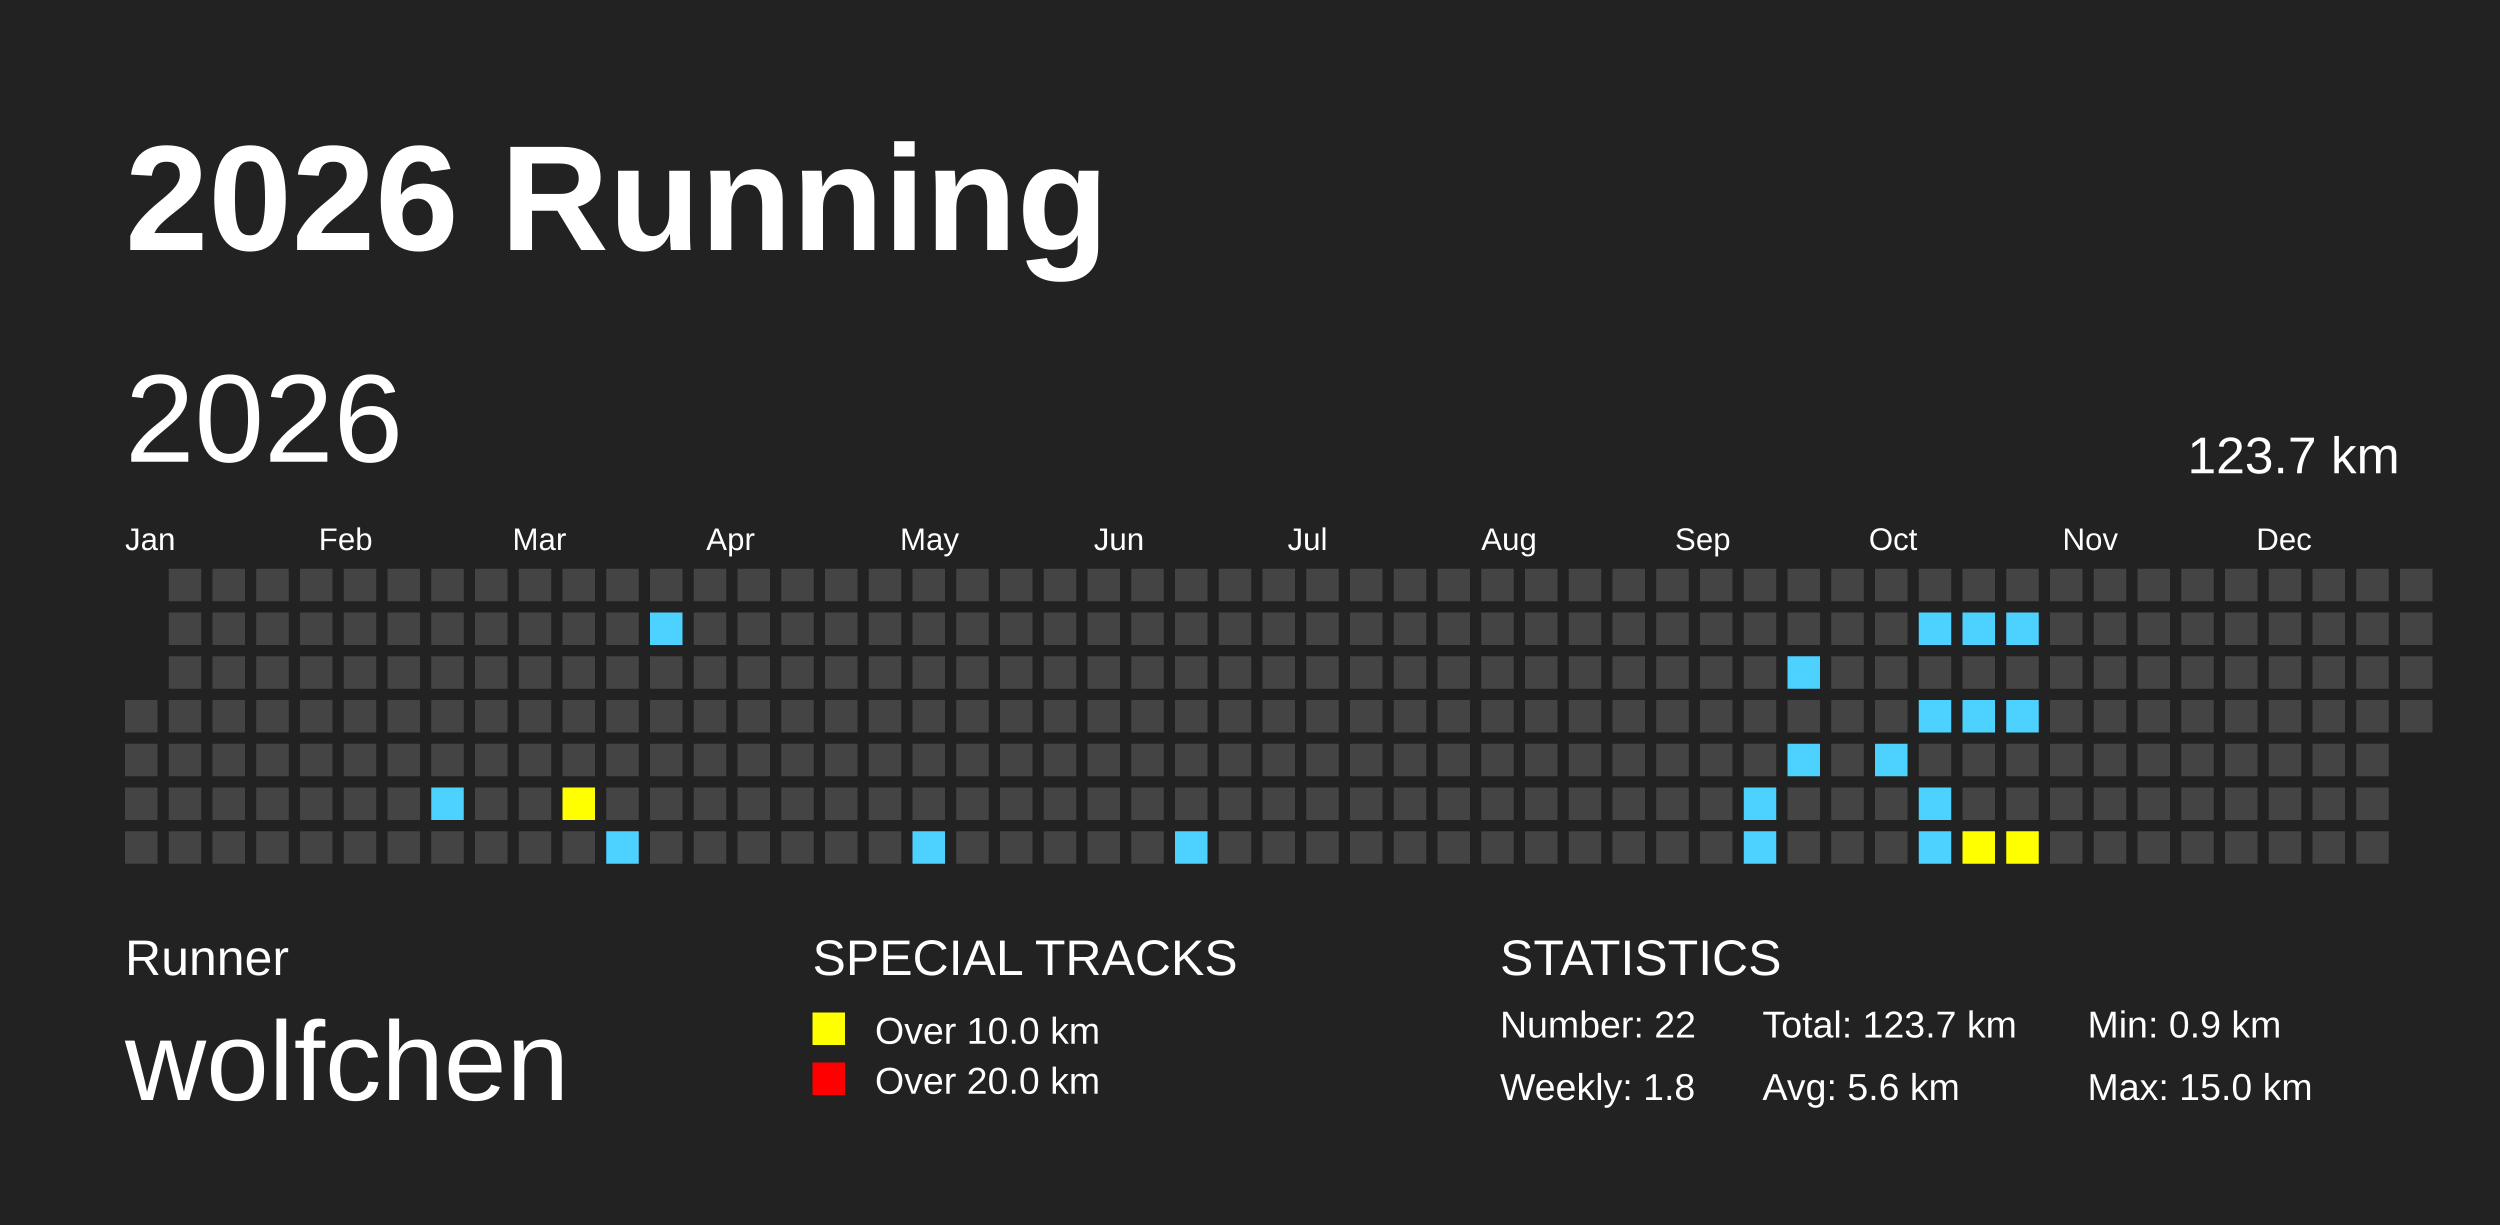
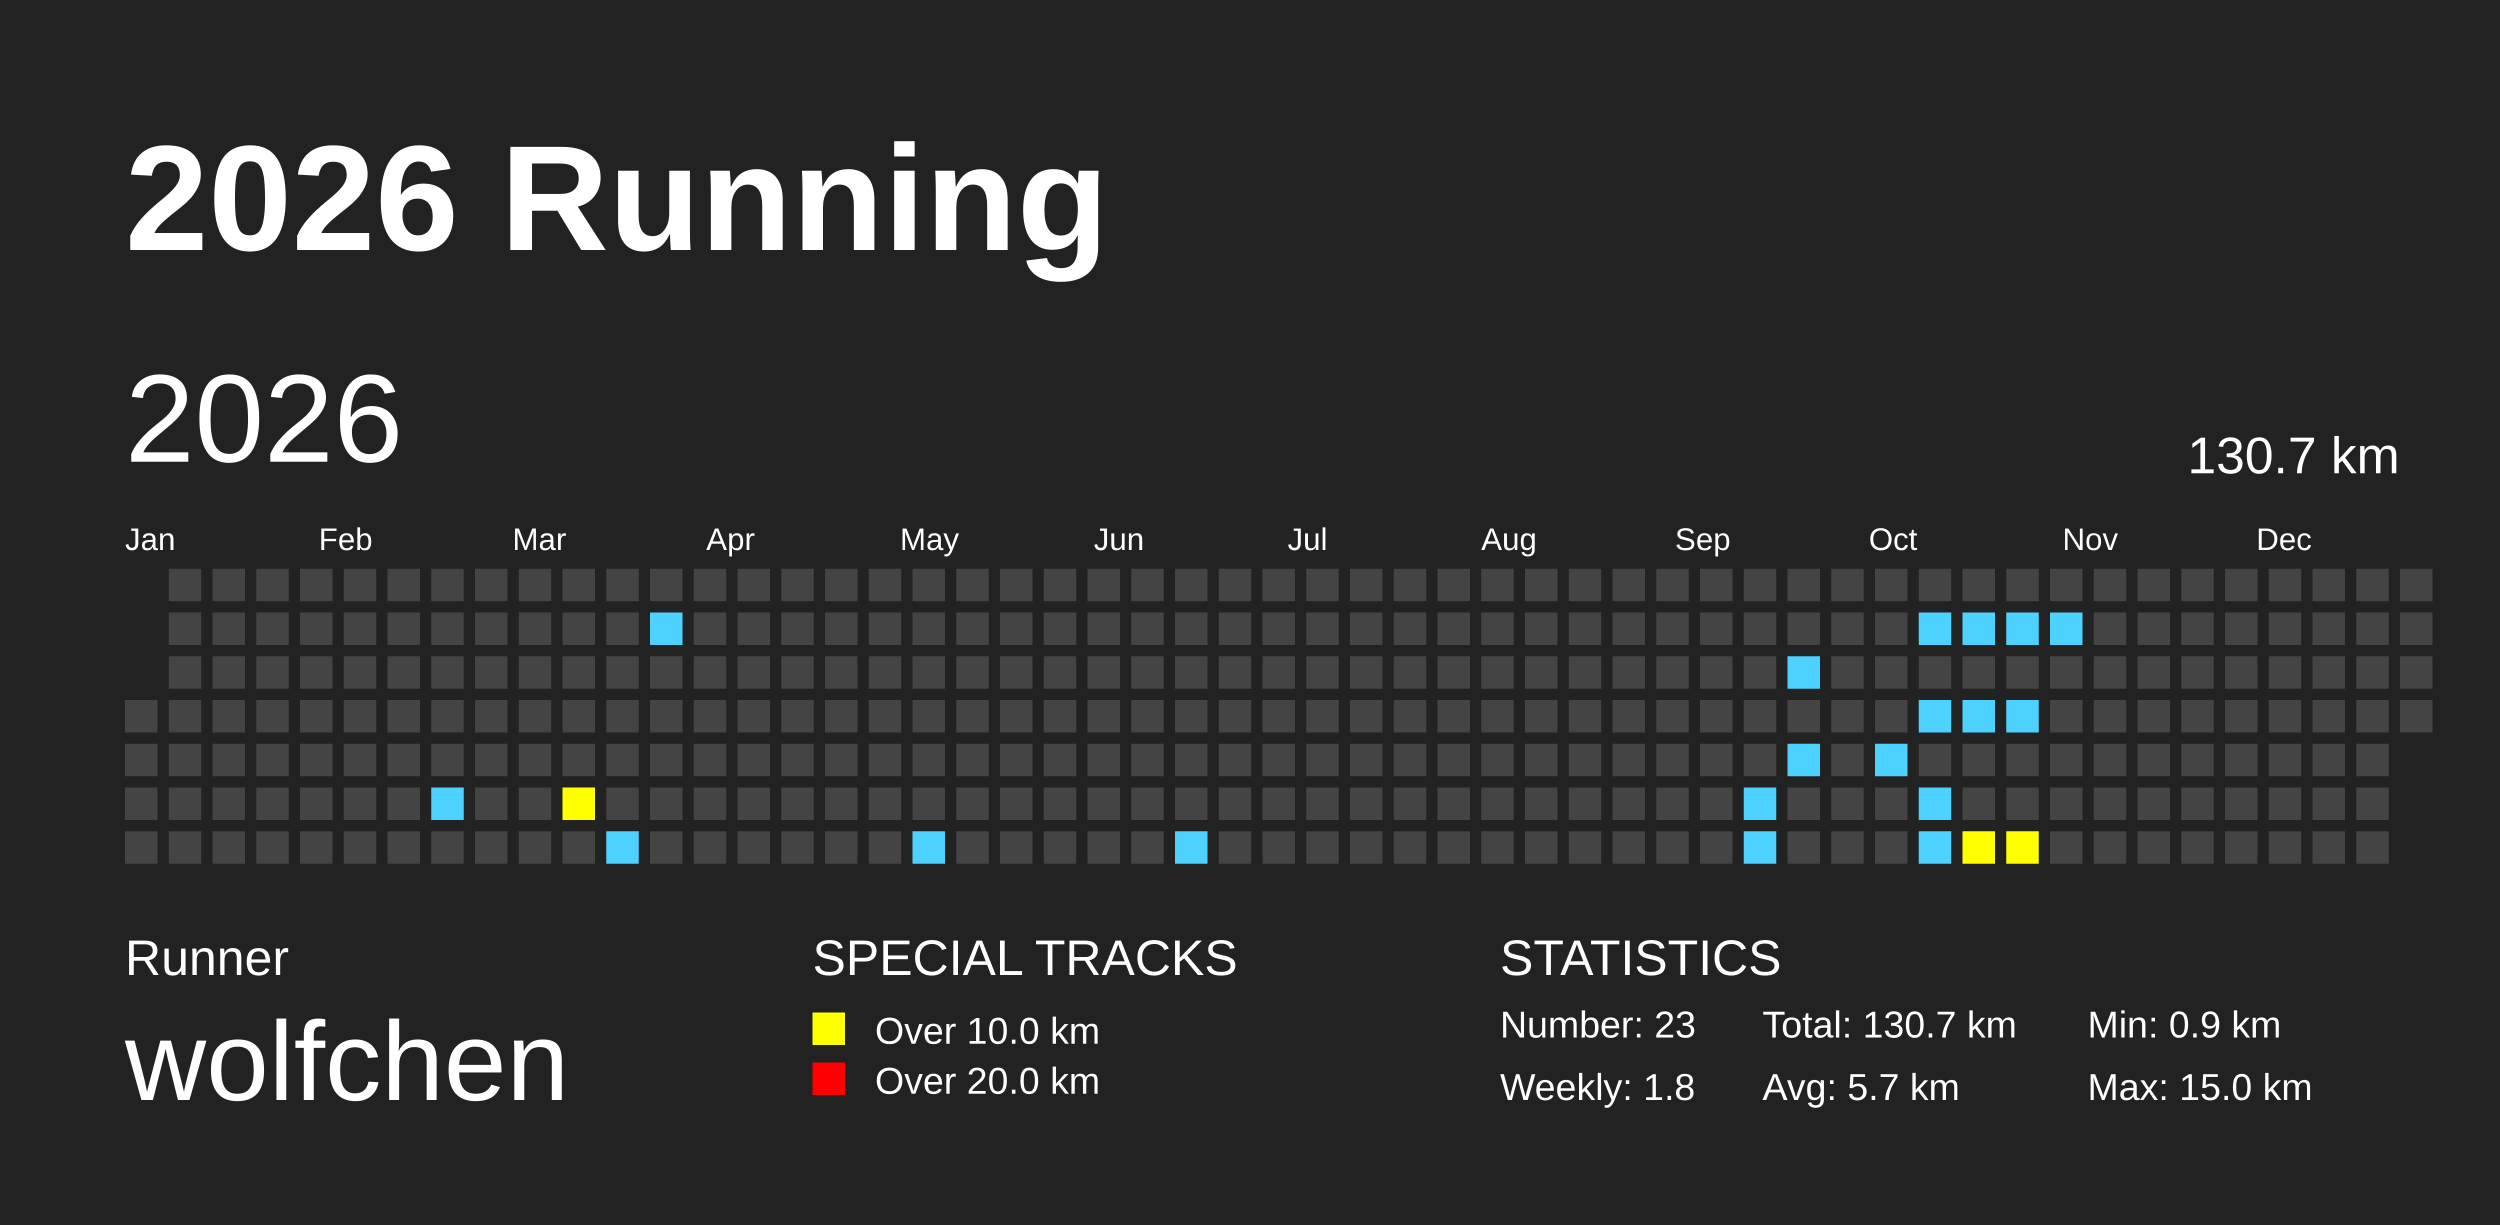
<svg xmlns="http://www.w3.org/2000/svg" baseProfile="full" height="98mm" version="1.1" viewBox="0,0,200,98" width="200mm">
  <defs />
  <rect fill="#222222" height="98" width="200" x="0" y="0" />
  <text fill="#FFFFFF" style="font-size:12px; font-family:Arial; font-weight:bold;" x="10" y="20">2026 Running</text>
  <text fill="#FFFFFF" style="font-size:4px; font-family:Arial" x="10" y="78">Runner</text>
  <text fill="#FFFFFF" style="font-size:9px; font-family:Arial" x="10" y="88">wolfchen</text>
  <text fill="#FFFFFF" style="font-size:4px; font-family:Arial" x="65" y="78">SPECIAL TRACKS</text>
  <rect fill="yellow" height="2.6" width="2.6" x="65" y="81" />
  <text fill="#FFFFFF" style="font-size:3px; font-family:Arial" x="70" y="83.5">Over 10.0 km</text>
  <rect fill="red" height="2.6" width="2.6" x="65" y="85" />
  <text fill="#FFFFFF" style="font-size:3px; font-family:Arial" x="70" y="87.5">Over 20.0 km</text>
  <text fill="#FFFFFF" style="font-size:4px; font-family:Arial" x="120" y="78">STATISTICS</text>
-   <text fill="#FFFFFF" style="font-size:3px; font-family:Arial" x="120" y="83">Number: 22</text>
+   <text fill="#FFFFFF" style="font-size:3px; font-family:Arial" x="120" y="83">Number: 23</text>
  <text fill="#FFFFFF" style="font-size:3px; font-family:Arial" x="120" y="88">Weekly: 1.8</text>
-   <text fill="#FFFFFF" style="font-size:3px; font-family:Arial" x="141" y="83">Total: 123.7 km</text>
-   <text fill="#FFFFFF" style="font-size:3px; font-family:Arial" x="141" y="88">Avg: 5.6 km</text>
+   <text fill="#FFFFFF" style="font-size:3px; font-family:Arial" x="141" y="83">Total: 130.7 km</text>
+   <text fill="#FFFFFF" style="font-size:3px; font-family:Arial" x="141" y="88">Avg: 5.7 km</text>
  <text fill="#FFFFFF" style="font-size:3px; font-family:Arial" x="167" y="83">Min: 0.9 km</text>
  <text fill="#FFFFFF" style="font-size:3px; font-family:Arial" x="167" y="88">Max: 15.0 km</text>
  <text dominant-baseline="hanging" fill="#FFFFFF" style="font-size:10.0px; font-family:Arial;" x="10" y="30">2026</text>
-   <text dominant-baseline="hanging" fill="#FFFFFF" style="font-size:4.125px; font-family:Arial;" x="175" y="35">123.7 km</text>
+   <text dominant-baseline="hanging" fill="#FFFFFF" style="font-size:4.125px; font-family:Arial;" x="175" y="35">130.7 km</text>
  <text fill="#FFFFFF" style="font-size:2.5px; font-family:Arial" x="10.0" y="44">Jan</text>
  <text fill="#FFFFFF" style="font-size:2.5px; font-family:Arial" x="25.5" y="44">Feb</text>
  <text fill="#FFFFFF" style="font-size:2.5px; font-family:Arial" x="41.0" y="44">Mar</text>
  <text fill="#FFFFFF" style="font-size:2.5px; font-family:Arial" x="56.5" y="44">Apr</text>
  <text fill="#FFFFFF" style="font-size:2.5px; font-family:Arial" x="72.0" y="44">May</text>
  <text fill="#FFFFFF" style="font-size:2.5px; font-family:Arial" x="87.5" y="44">Jun</text>
  <text fill="#FFFFFF" style="font-size:2.5px; font-family:Arial" x="103.0" y="44">Jul</text>
  <text fill="#FFFFFF" style="font-size:2.5px; font-family:Arial" x="118.5" y="44">Aug</text>
  <text fill="#FFFFFF" style="font-size:2.5px; font-family:Arial" x="134.0" y="44">Sep</text>
  <text fill="#FFFFFF" style="font-size:2.5px; font-family:Arial" x="149.5" y="44">Oct</text>
  <text fill="#FFFFFF" style="font-size:2.5px; font-family:Arial" x="165.0" y="44">Nov</text>
  <text fill="#FFFFFF" style="font-size:2.5px; font-family:Arial" x="180.5" y="44">Dec</text>
  <rect fill="#444444" height="2.6" width="2.6" x="10.0" y="56.0" />
  <rect fill="#444444" height="2.6" width="2.6" x="10.0" y="59.5" />
  <rect fill="#444444" height="2.6" width="2.6" x="10.0" y="63.0" />
  <rect fill="#444444" height="2.6" width="2.6" x="10.0" y="66.5" />
  <rect fill="#444444" height="2.6" width="2.6" x="13.5" y="45.5" />
  <rect fill="#444444" height="2.6" width="2.6" x="13.5" y="49.0" />
  <rect fill="#444444" height="2.6" width="2.6" x="13.5" y="52.5" />
  <rect fill="#444444" height="2.6" width="2.6" x="13.5" y="56.0" />
  <rect fill="#444444" height="2.6" width="2.6" x="13.5" y="59.5" />
  <rect fill="#444444" height="2.6" width="2.6" x="13.5" y="63.0" />
  <rect fill="#444444" height="2.6" width="2.6" x="13.5" y="66.5" />
  <rect fill="#444444" height="2.6" width="2.6" x="17.0" y="45.5" />
  <rect fill="#444444" height="2.6" width="2.6" x="17.0" y="49.0" />
  <rect fill="#444444" height="2.6" width="2.6" x="17.0" y="52.5" />
  <rect fill="#444444" height="2.6" width="2.6" x="17.0" y="56.0" />
  <rect fill="#444444" height="2.6" width="2.6" x="17.0" y="59.5" />
  <rect fill="#444444" height="2.6" width="2.6" x="17.0" y="63.0" />
  <rect fill="#444444" height="2.6" width="2.6" x="17.0" y="66.5" />
  <rect fill="#444444" height="2.6" width="2.6" x="20.5" y="45.5" />
  <rect fill="#444444" height="2.6" width="2.6" x="20.5" y="49.0" />
  <rect fill="#444444" height="2.6" width="2.6" x="20.5" y="52.5" />
  <rect fill="#444444" height="2.6" width="2.6" x="20.5" y="56.0" />
  <rect fill="#444444" height="2.6" width="2.6" x="20.5" y="59.5" />
  <rect fill="#444444" height="2.6" width="2.6" x="20.5" y="63.0" />
  <rect fill="#444444" height="2.6" width="2.6" x="20.5" y="66.5" />
  <rect fill="#444444" height="2.6" width="2.6" x="24.0" y="45.5" />
  <rect fill="#444444" height="2.6" width="2.6" x="24.0" y="49.0" />
  <rect fill="#444444" height="2.6" width="2.6" x="24.0" y="52.5" />
  <rect fill="#444444" height="2.6" width="2.6" x="24.0" y="56.0" />
  <rect fill="#444444" height="2.6" width="2.6" x="24.0" y="59.5" />
  <rect fill="#444444" height="2.6" width="2.6" x="24.0" y="63.0" />
  <rect fill="#444444" height="2.6" width="2.6" x="24.0" y="66.5" />
  <rect fill="#444444" height="2.6" width="2.6" x="27.5" y="45.5" />
  <rect fill="#444444" height="2.6" width="2.6" x="27.5" y="49.0" />
  <rect fill="#444444" height="2.6" width="2.6" x="27.5" y="52.5" />
  <rect fill="#444444" height="2.6" width="2.6" x="27.5" y="56.0" />
  <rect fill="#444444" height="2.6" width="2.6" x="27.5" y="59.5" />
  <rect fill="#444444" height="2.6" width="2.6" x="27.5" y="63.0" />
  <rect fill="#444444" height="2.6" width="2.6" x="27.5" y="66.5" />
  <rect fill="#444444" height="2.6" width="2.6" x="31.0" y="45.5" />
  <rect fill="#444444" height="2.6" width="2.6" x="31.0" y="49.0" />
  <rect fill="#444444" height="2.6" width="2.6" x="31.0" y="52.5" />
  <rect fill="#444444" height="2.6" width="2.6" x="31.0" y="56.0" />
  <rect fill="#444444" height="2.6" width="2.6" x="31.0" y="59.5" />
  <rect fill="#444444" height="2.6" width="2.6" x="31.0" y="63.0" />
  <rect fill="#444444" height="2.6" width="2.6" x="31.0" y="66.5" />
  <rect fill="#444444" height="2.6" width="2.6" x="34.5" y="45.5" />
  <rect fill="#444444" height="2.6" width="2.6" x="34.5" y="49.0" />
  <rect fill="#444444" height="2.6" width="2.6" x="34.5" y="52.5" />
  <rect fill="#444444" height="2.6" width="2.6" x="34.5" y="56.0" />
  <rect fill="#444444" height="2.6" width="2.6" x="34.5" y="59.5" />
  <rect fill="#4DD2FF" height="2.6" width="2.6" x="34.5" y="63.0" />
  <rect fill="#444444" height="2.6" width="2.6" x="34.5" y="66.5" />
  <rect fill="#444444" height="2.6" width="2.6" x="38.0" y="45.5" />
  <rect fill="#444444" height="2.6" width="2.6" x="38.0" y="49.0" />
  <rect fill="#444444" height="2.6" width="2.6" x="38.0" y="52.5" />
  <rect fill="#444444" height="2.6" width="2.6" x="38.0" y="56.0" />
  <rect fill="#444444" height="2.6" width="2.6" x="38.0" y="59.5" />
  <rect fill="#444444" height="2.6" width="2.6" x="38.0" y="63.0" />
  <rect fill="#444444" height="2.6" width="2.6" x="38.0" y="66.5" />
  <rect fill="#444444" height="2.6" width="2.6" x="41.5" y="45.5" />
  <rect fill="#444444" height="2.6" width="2.6" x="41.5" y="49.0" />
  <rect fill="#444444" height="2.6" width="2.6" x="41.5" y="52.5" />
  <rect fill="#444444" height="2.6" width="2.6" x="41.5" y="56.0" />
  <rect fill="#444444" height="2.6" width="2.6" x="41.5" y="59.5" />
  <rect fill="#444444" height="2.6" width="2.6" x="41.5" y="63.0" />
  <rect fill="#444444" height="2.6" width="2.6" x="41.5" y="66.5" />
  <rect fill="#444444" height="2.6" width="2.6" x="45.0" y="45.5" />
  <rect fill="#444444" height="2.6" width="2.6" x="45.0" y="49.0" />
  <rect fill="#444444" height="2.6" width="2.6" x="45.0" y="52.5" />
  <rect fill="#444444" height="2.6" width="2.6" x="45.0" y="56.0" />
  <rect fill="#444444" height="2.6" width="2.6" x="45.0" y="59.5" />
  <rect fill="yellow" height="2.6" width="2.6" x="45.0" y="63.0" />
  <rect fill="#444444" height="2.6" width="2.6" x="45.0" y="66.5" />
  <rect fill="#444444" height="2.6" width="2.6" x="48.5" y="45.5" />
  <rect fill="#444444" height="2.6" width="2.6" x="48.5" y="49.0" />
  <rect fill="#444444" height="2.6" width="2.6" x="48.5" y="52.5" />
  <rect fill="#444444" height="2.6" width="2.6" x="48.5" y="56.0" />
  <rect fill="#444444" height="2.6" width="2.6" x="48.5" y="59.5" />
  <rect fill="#444444" height="2.6" width="2.6" x="48.5" y="63.0" />
  <rect fill="#4DD2FF" height="2.6" width="2.6" x="48.5" y="66.5" />
  <rect fill="#444444" height="2.6" width="2.6" x="52.0" y="45.5" />
  <rect fill="#4DD2FF" height="2.6" width="2.6" x="52.0" y="49.0" />
  <rect fill="#444444" height="2.6" width="2.6" x="52.0" y="52.5" />
  <rect fill="#444444" height="2.6" width="2.6" x="52.0" y="56.0" />
  <rect fill="#444444" height="2.6" width="2.6" x="52.0" y="59.5" />
  <rect fill="#444444" height="2.6" width="2.6" x="52.0" y="63.0" />
  <rect fill="#444444" height="2.6" width="2.6" x="52.0" y="66.5" />
  <rect fill="#444444" height="2.6" width="2.6" x="55.5" y="45.5" />
  <rect fill="#444444" height="2.6" width="2.6" x="55.5" y="49.0" />
  <rect fill="#444444" height="2.6" width="2.6" x="55.5" y="52.5" />
  <rect fill="#444444" height="2.6" width="2.6" x="55.5" y="56.0" />
  <rect fill="#444444" height="2.6" width="2.6" x="55.5" y="59.5" />
  <rect fill="#444444" height="2.6" width="2.6" x="55.5" y="63.0" />
  <rect fill="#444444" height="2.6" width="2.6" x="55.5" y="66.5" />
  <rect fill="#444444" height="2.6" width="2.6" x="59.0" y="45.5" />
  <rect fill="#444444" height="2.6" width="2.6" x="59.0" y="49.0" />
  <rect fill="#444444" height="2.6" width="2.6" x="59.0" y="52.5" />
  <rect fill="#444444" height="2.6" width="2.6" x="59.0" y="56.0" />
  <rect fill="#444444" height="2.6" width="2.6" x="59.0" y="59.5" />
  <rect fill="#444444" height="2.6" width="2.6" x="59.0" y="63.0" />
  <rect fill="#444444" height="2.6" width="2.6" x="59.0" y="66.5" />
  <rect fill="#444444" height="2.6" width="2.6" x="62.5" y="45.5" />
  <rect fill="#444444" height="2.6" width="2.6" x="62.5" y="49.0" />
  <rect fill="#444444" height="2.6" width="2.6" x="62.5" y="52.5" />
  <rect fill="#444444" height="2.6" width="2.6" x="62.5" y="56.0" />
  <rect fill="#444444" height="2.6" width="2.6" x="62.5" y="59.5" />
  <rect fill="#444444" height="2.6" width="2.6" x="62.5" y="63.0" />
  <rect fill="#444444" height="2.6" width="2.6" x="62.5" y="66.5" />
  <rect fill="#444444" height="2.6" width="2.6" x="66.0" y="45.5" />
  <rect fill="#444444" height="2.6" width="2.6" x="66.0" y="49.0" />
  <rect fill="#444444" height="2.6" width="2.6" x="66.0" y="52.5" />
  <rect fill="#444444" height="2.6" width="2.6" x="66.0" y="56.0" />
  <rect fill="#444444" height="2.6" width="2.6" x="66.0" y="59.5" />
  <rect fill="#444444" height="2.6" width="2.6" x="66.0" y="63.0" />
  <rect fill="#444444" height="2.6" width="2.6" x="66.0" y="66.5" />
  <rect fill="#444444" height="2.6" width="2.6" x="69.5" y="45.5" />
  <rect fill="#444444" height="2.6" width="2.6" x="69.5" y="49.0" />
  <rect fill="#444444" height="2.6" width="2.6" x="69.5" y="52.5" />
  <rect fill="#444444" height="2.6" width="2.6" x="69.5" y="56.0" />
  <rect fill="#444444" height="2.6" width="2.6" x="69.5" y="59.5" />
  <rect fill="#444444" height="2.6" width="2.6" x="69.5" y="63.0" />
  <rect fill="#444444" height="2.6" width="2.6" x="69.5" y="66.5" />
  <rect fill="#444444" height="2.6" width="2.6" x="73.0" y="45.5" />
  <rect fill="#444444" height="2.6" width="2.6" x="73.0" y="49.0" />
  <rect fill="#444444" height="2.6" width="2.6" x="73.0" y="52.5" />
  <rect fill="#444444" height="2.6" width="2.6" x="73.0" y="56.0" />
  <rect fill="#444444" height="2.6" width="2.6" x="73.0" y="59.5" />
  <rect fill="#444444" height="2.6" width="2.6" x="73.0" y="63.0" />
  <rect fill="#4DD2FF" height="2.6" width="2.6" x="73.0" y="66.5" />
  <rect fill="#444444" height="2.6" width="2.6" x="76.5" y="45.5" />
  <rect fill="#444444" height="2.6" width="2.6" x="76.5" y="49.0" />
  <rect fill="#444444" height="2.6" width="2.6" x="76.5" y="52.5" />
  <rect fill="#444444" height="2.6" width="2.6" x="76.5" y="56.0" />
  <rect fill="#444444" height="2.6" width="2.6" x="76.5" y="59.5" />
  <rect fill="#444444" height="2.6" width="2.6" x="76.5" y="63.0" />
  <rect fill="#444444" height="2.6" width="2.6" x="76.5" y="66.5" />
  <rect fill="#444444" height="2.6" width="2.6" x="80.0" y="45.5" />
  <rect fill="#444444" height="2.6" width="2.6" x="80.0" y="49.0" />
  <rect fill="#444444" height="2.6" width="2.6" x="80.0" y="52.5" />
  <rect fill="#444444" height="2.6" width="2.6" x="80.0" y="56.0" />
  <rect fill="#444444" height="2.6" width="2.6" x="80.0" y="59.5" />
  <rect fill="#444444" height="2.6" width="2.6" x="80.0" y="63.0" />
  <rect fill="#444444" height="2.6" width="2.6" x="80.0" y="66.5" />
  <rect fill="#444444" height="2.6" width="2.6" x="83.5" y="45.5" />
  <rect fill="#444444" height="2.6" width="2.6" x="83.5" y="49.0" />
  <rect fill="#444444" height="2.6" width="2.6" x="83.5" y="52.5" />
  <rect fill="#444444" height="2.6" width="2.6" x="83.5" y="56.0" />
  <rect fill="#444444" height="2.6" width="2.6" x="83.5" y="59.5" />
  <rect fill="#444444" height="2.6" width="2.6" x="83.5" y="63.0" />
  <rect fill="#444444" height="2.6" width="2.6" x="83.5" y="66.5" />
  <rect fill="#444444" height="2.6" width="2.6" x="87.0" y="45.5" />
  <rect fill="#444444" height="2.6" width="2.6" x="87.0" y="49.0" />
  <rect fill="#444444" height="2.6" width="2.6" x="87.0" y="52.5" />
  <rect fill="#444444" height="2.6" width="2.6" x="87.0" y="56.0" />
  <rect fill="#444444" height="2.6" width="2.6" x="87.0" y="59.5" />
  <rect fill="#444444" height="2.6" width="2.6" x="87.0" y="63.0" />
  <rect fill="#444444" height="2.6" width="2.6" x="87.0" y="66.5" />
  <rect fill="#444444" height="2.6" width="2.6" x="90.5" y="45.5" />
  <rect fill="#444444" height="2.6" width="2.6" x="90.5" y="49.0" />
  <rect fill="#444444" height="2.6" width="2.6" x="90.5" y="52.5" />
  <rect fill="#444444" height="2.6" width="2.6" x="90.5" y="56.0" />
  <rect fill="#444444" height="2.6" width="2.6" x="90.5" y="59.5" />
  <rect fill="#444444" height="2.6" width="2.6" x="90.5" y="63.0" />
  <rect fill="#444444" height="2.6" width="2.6" x="90.5" y="66.5" />
  <rect fill="#444444" height="2.6" width="2.6" x="94.0" y="45.5" />
  <rect fill="#444444" height="2.6" width="2.6" x="94.0" y="49.0" />
  <rect fill="#444444" height="2.6" width="2.6" x="94.0" y="52.5" />
  <rect fill="#444444" height="2.6" width="2.6" x="94.0" y="56.0" />
  <rect fill="#444444" height="2.6" width="2.6" x="94.0" y="59.5" />
  <rect fill="#444444" height="2.6" width="2.6" x="94.0" y="63.0" />
  <rect fill="#4DD2FF" height="2.6" width="2.6" x="94.0" y="66.5" />
  <rect fill="#444444" height="2.6" width="2.6" x="97.5" y="45.5" />
  <rect fill="#444444" height="2.6" width="2.6" x="97.5" y="49.0" />
  <rect fill="#444444" height="2.6" width="2.6" x="97.5" y="52.5" />
  <rect fill="#444444" height="2.6" width="2.6" x="97.5" y="56.0" />
  <rect fill="#444444" height="2.6" width="2.6" x="97.5" y="59.5" />
  <rect fill="#444444" height="2.6" width="2.6" x="97.5" y="63.0" />
  <rect fill="#444444" height="2.6" width="2.6" x="97.5" y="66.5" />
  <rect fill="#444444" height="2.6" width="2.6" x="101.0" y="45.5" />
  <rect fill="#444444" height="2.6" width="2.6" x="101.0" y="49.0" />
  <rect fill="#444444" height="2.6" width="2.6" x="101.0" y="52.5" />
  <rect fill="#444444" height="2.6" width="2.6" x="101.0" y="56.0" />
  <rect fill="#444444" height="2.6" width="2.6" x="101.0" y="59.5" />
  <rect fill="#444444" height="2.6" width="2.6" x="101.0" y="63.0" />
  <rect fill="#444444" height="2.6" width="2.6" x="101.0" y="66.5" />
  <rect fill="#444444" height="2.6" width="2.6" x="104.5" y="45.5" />
  <rect fill="#444444" height="2.6" width="2.6" x="104.5" y="49.0" />
  <rect fill="#444444" height="2.6" width="2.6" x="104.5" y="52.5" />
  <rect fill="#444444" height="2.6" width="2.6" x="104.5" y="56.0" />
  <rect fill="#444444" height="2.6" width="2.6" x="104.5" y="59.5" />
  <rect fill="#444444" height="2.6" width="2.6" x="104.5" y="63.0" />
  <rect fill="#444444" height="2.6" width="2.6" x="104.5" y="66.5" />
  <rect fill="#444444" height="2.6" width="2.6" x="108.0" y="45.5" />
  <rect fill="#444444" height="2.6" width="2.6" x="108.0" y="49.0" />
  <rect fill="#444444" height="2.6" width="2.6" x="108.0" y="52.5" />
  <rect fill="#444444" height="2.6" width="2.6" x="108.0" y="56.0" />
  <rect fill="#444444" height="2.6" width="2.6" x="108.0" y="59.5" />
  <rect fill="#444444" height="2.6" width="2.6" x="108.0" y="63.0" />
  <rect fill="#444444" height="2.6" width="2.6" x="108.0" y="66.5" />
  <rect fill="#444444" height="2.6" width="2.6" x="111.5" y="45.5" />
  <rect fill="#444444" height="2.6" width="2.6" x="111.5" y="49.0" />
  <rect fill="#444444" height="2.6" width="2.6" x="111.5" y="52.5" />
  <rect fill="#444444" height="2.6" width="2.6" x="111.5" y="56.0" />
  <rect fill="#444444" height="2.6" width="2.6" x="111.5" y="59.5" />
  <rect fill="#444444" height="2.6" width="2.6" x="111.5" y="63.0" />
  <rect fill="#444444" height="2.6" width="2.6" x="111.5" y="66.5" />
  <rect fill="#444444" height="2.6" width="2.6" x="115.0" y="45.5" />
  <rect fill="#444444" height="2.6" width="2.6" x="115.0" y="49.0" />
  <rect fill="#444444" height="2.6" width="2.6" x="115.0" y="52.5" />
  <rect fill="#444444" height="2.6" width="2.6" x="115.0" y="56.0" />
  <rect fill="#444444" height="2.6" width="2.6" x="115.0" y="59.5" />
  <rect fill="#444444" height="2.6" width="2.6" x="115.0" y="63.0" />
  <rect fill="#444444" height="2.6" width="2.6" x="115.0" y="66.5" />
  <rect fill="#444444" height="2.6" width="2.6" x="118.5" y="45.5" />
  <rect fill="#444444" height="2.6" width="2.6" x="118.5" y="49.0" />
  <rect fill="#444444" height="2.6" width="2.6" x="118.5" y="52.5" />
  <rect fill="#444444" height="2.6" width="2.6" x="118.5" y="56.0" />
  <rect fill="#444444" height="2.6" width="2.6" x="118.5" y="59.5" />
  <rect fill="#444444" height="2.6" width="2.6" x="118.5" y="63.0" />
  <rect fill="#444444" height="2.6" width="2.6" x="118.5" y="66.5" />
  <rect fill="#444444" height="2.6" width="2.6" x="122.0" y="45.5" />
  <rect fill="#444444" height="2.6" width="2.6" x="122.0" y="49.0" />
  <rect fill="#444444" height="2.6" width="2.6" x="122.0" y="52.5" />
  <rect fill="#444444" height="2.6" width="2.6" x="122.0" y="56.0" />
  <rect fill="#444444" height="2.6" width="2.6" x="122.0" y="59.5" />
  <rect fill="#444444" height="2.6" width="2.6" x="122.0" y="63.0" />
  <rect fill="#444444" height="2.6" width="2.6" x="122.0" y="66.5" />
  <rect fill="#444444" height="2.6" width="2.6" x="125.5" y="45.5" />
  <rect fill="#444444" height="2.6" width="2.6" x="125.5" y="49.0" />
  <rect fill="#444444" height="2.6" width="2.6" x="125.5" y="52.5" />
  <rect fill="#444444" height="2.6" width="2.6" x="125.5" y="56.0" />
  <rect fill="#444444" height="2.6" width="2.6" x="125.5" y="59.5" />
  <rect fill="#444444" height="2.6" width="2.6" x="125.5" y="63.0" />
  <rect fill="#444444" height="2.6" width="2.6" x="125.5" y="66.5" />
  <rect fill="#444444" height="2.6" width="2.6" x="129.0" y="45.5" />
  <rect fill="#444444" height="2.6" width="2.6" x="129.0" y="49.0" />
  <rect fill="#444444" height="2.6" width="2.6" x="129.0" y="52.5" />
  <rect fill="#444444" height="2.6" width="2.6" x="129.0" y="56.0" />
  <rect fill="#444444" height="2.6" width="2.6" x="129.0" y="59.5" />
  <rect fill="#444444" height="2.6" width="2.6" x="129.0" y="63.0" />
  <rect fill="#444444" height="2.6" width="2.6" x="129.0" y="66.5" />
  <rect fill="#444444" height="2.6" width="2.6" x="132.5" y="45.5" />
  <rect fill="#444444" height="2.6" width="2.6" x="132.5" y="49.0" />
  <rect fill="#444444" height="2.6" width="2.6" x="132.5" y="52.5" />
  <rect fill="#444444" height="2.6" width="2.6" x="132.5" y="56.0" />
  <rect fill="#444444" height="2.6" width="2.6" x="132.5" y="59.5" />
  <rect fill="#444444" height="2.6" width="2.6" x="132.5" y="63.0" />
  <rect fill="#444444" height="2.6" width="2.6" x="132.5" y="66.5" />
  <rect fill="#444444" height="2.6" width="2.6" x="136.0" y="45.5" />
  <rect fill="#444444" height="2.6" width="2.6" x="136.0" y="49.0" />
  <rect fill="#444444" height="2.6" width="2.6" x="136.0" y="52.5" />
  <rect fill="#444444" height="2.6" width="2.6" x="136.0" y="56.0" />
  <rect fill="#444444" height="2.6" width="2.6" x="136.0" y="59.5" />
  <rect fill="#444444" height="2.6" width="2.6" x="136.0" y="63.0" />
  <rect fill="#444444" height="2.6" width="2.6" x="136.0" y="66.5" />
  <rect fill="#444444" height="2.6" width="2.6" x="139.5" y="45.5" />
  <rect fill="#444444" height="2.6" width="2.6" x="139.5" y="49.0" />
  <rect fill="#444444" height="2.6" width="2.6" x="139.5" y="52.5" />
  <rect fill="#444444" height="2.6" width="2.6" x="139.5" y="56.0" />
  <rect fill="#444444" height="2.6" width="2.6" x="139.5" y="59.5" />
  <rect fill="#4DD2FF" height="2.6" width="2.6" x="139.5" y="63.0" />
  <rect fill="#4DD2FF" height="2.6" width="2.6" x="139.5" y="66.5" />
  <rect fill="#444444" height="2.6" width="2.6" x="143.0" y="45.5" />
  <rect fill="#444444" height="2.6" width="2.6" x="143.0" y="49.0" />
  <rect fill="#4DD2FF" height="2.6" width="2.6" x="143.0" y="52.5" />
  <rect fill="#444444" height="2.6" width="2.6" x="143.0" y="56.0" />
  <rect fill="#4DD2FF" height="2.6" width="2.6" x="143.0" y="59.5" />
  <rect fill="#444444" height="2.6" width="2.6" x="143.0" y="63.0" />
  <rect fill="#444444" height="2.6" width="2.6" x="143.0" y="66.5" />
  <rect fill="#444444" height="2.6" width="2.6" x="146.5" y="45.5" />
  <rect fill="#444444" height="2.6" width="2.6" x="146.5" y="49.0" />
  <rect fill="#444444" height="2.6" width="2.6" x="146.5" y="52.5" />
  <rect fill="#444444" height="2.6" width="2.6" x="146.5" y="56.0" />
  <rect fill="#444444" height="2.6" width="2.6" x="146.5" y="59.5" />
  <rect fill="#444444" height="2.6" width="2.6" x="146.5" y="63.0" />
  <rect fill="#444444" height="2.6" width="2.6" x="146.5" y="66.5" />
  <rect fill="#444444" height="2.6" width="2.6" x="150.0" y="45.5" />
  <rect fill="#444444" height="2.6" width="2.6" x="150.0" y="49.0" />
  <rect fill="#444444" height="2.6" width="2.6" x="150.0" y="52.5" />
  <rect fill="#444444" height="2.6" width="2.6" x="150.0" y="56.0" />
  <rect fill="#4DD2FF" height="2.6" width="2.6" x="150.0" y="59.5" />
  <rect fill="#444444" height="2.6" width="2.6" x="150.0" y="63.0" />
  <rect fill="#444444" height="2.6" width="2.6" x="150.0" y="66.5" />
  <rect fill="#444444" height="2.6" width="2.6" x="153.5" y="45.5" />
  <rect fill="#4DD2FF" height="2.6" width="2.6" x="153.5" y="49.0" />
  <rect fill="#444444" height="2.6" width="2.6" x="153.5" y="52.5" />
  <rect fill="#4DD2FF" height="2.6" width="2.6" x="153.5" y="56.0" />
  <rect fill="#444444" height="2.6" width="2.6" x="153.5" y="59.5" />
  <rect fill="#4DD2FF" height="2.6" width="2.6" x="153.5" y="63.0" />
  <rect fill="#4DD2FF" height="2.6" width="2.6" x="153.5" y="66.5" />
  <rect fill="#444444" height="2.6" width="2.6" x="157.0" y="45.5" />
  <rect fill="#4DD2FF" height="2.6" width="2.6" x="157.0" y="49.0" />
  <rect fill="#444444" height="2.6" width="2.6" x="157.0" y="52.5" />
  <rect fill="#4DD2FF" height="2.6" width="2.6" x="157.0" y="56.0" />
  <rect fill="#444444" height="2.6" width="2.6" x="157.0" y="59.5" />
  <rect fill="#444444" height="2.6" width="2.6" x="157.0" y="63.0" />
  <rect fill="yellow" height="2.6" width="2.6" x="157.0" y="66.5" />
  <rect fill="#444444" height="2.6" width="2.6" x="160.5" y="45.5" />
  <rect fill="#4DD2FF" height="2.6" width="2.6" x="160.5" y="49.0" />
  <rect fill="#444444" height="2.6" width="2.6" x="160.5" y="52.5" />
  <rect fill="#4DD2FF" height="2.6" width="2.6" x="160.5" y="56.0" />
  <rect fill="#444444" height="2.6" width="2.6" x="160.5" y="59.5" />
  <rect fill="#444444" height="2.6" width="2.6" x="160.5" y="63.0" />
  <rect fill="yellow" height="2.6" width="2.6" x="160.5" y="66.5" />
  <rect fill="#444444" height="2.6" width="2.6" x="164.0" y="45.5" />
-   <rect fill="#444444" height="2.6" width="2.6" x="164.0" y="49.0" />
+   <rect fill="#4DD2FF" height="2.6" width="2.6" x="164.0" y="49.0" />
  <rect fill="#444444" height="2.6" width="2.6" x="164.0" y="52.5" />
  <rect fill="#444444" height="2.6" width="2.6" x="164.0" y="56.0" />
  <rect fill="#444444" height="2.6" width="2.6" x="164.0" y="59.5" />
  <rect fill="#444444" height="2.6" width="2.6" x="164.0" y="63.0" />
  <rect fill="#444444" height="2.6" width="2.6" x="164.0" y="66.5" />
  <rect fill="#444444" height="2.6" width="2.6" x="167.5" y="45.5" />
  <rect fill="#444444" height="2.6" width="2.6" x="167.5" y="49.0" />
  <rect fill="#444444" height="2.6" width="2.6" x="167.5" y="52.5" />
  <rect fill="#444444" height="2.6" width="2.6" x="167.5" y="56.0" />
  <rect fill="#444444" height="2.6" width="2.6" x="167.5" y="59.5" />
  <rect fill="#444444" height="2.6" width="2.6" x="167.5" y="63.0" />
  <rect fill="#444444" height="2.6" width="2.6" x="167.5" y="66.5" />
  <rect fill="#444444" height="2.6" width="2.6" x="171.0" y="45.5" />
  <rect fill="#444444" height="2.6" width="2.6" x="171.0" y="49.0" />
  <rect fill="#444444" height="2.6" width="2.6" x="171.0" y="52.5" />
  <rect fill="#444444" height="2.6" width="2.6" x="171.0" y="56.0" />
  <rect fill="#444444" height="2.6" width="2.6" x="171.0" y="59.5" />
  <rect fill="#444444" height="2.6" width="2.6" x="171.0" y="63.0" />
  <rect fill="#444444" height="2.6" width="2.6" x="171.0" y="66.5" />
  <rect fill="#444444" height="2.6" width="2.6" x="174.5" y="45.5" />
  <rect fill="#444444" height="2.6" width="2.6" x="174.5" y="49.0" />
  <rect fill="#444444" height="2.6" width="2.6" x="174.5" y="52.5" />
  <rect fill="#444444" height="2.6" width="2.6" x="174.5" y="56.0" />
  <rect fill="#444444" height="2.6" width="2.6" x="174.5" y="59.5" />
  <rect fill="#444444" height="2.6" width="2.6" x="174.5" y="63.0" />
  <rect fill="#444444" height="2.6" width="2.6" x="174.5" y="66.5" />
  <rect fill="#444444" height="2.6" width="2.6" x="178.0" y="45.5" />
  <rect fill="#444444" height="2.6" width="2.6" x="178.0" y="49.0" />
  <rect fill="#444444" height="2.6" width="2.6" x="178.0" y="52.5" />
  <rect fill="#444444" height="2.6" width="2.6" x="178.0" y="56.0" />
  <rect fill="#444444" height="2.6" width="2.6" x="178.0" y="59.5" />
  <rect fill="#444444" height="2.6" width="2.6" x="178.0" y="63.0" />
  <rect fill="#444444" height="2.6" width="2.6" x="178.0" y="66.5" />
  <rect fill="#444444" height="2.6" width="2.6" x="181.5" y="45.5" />
  <rect fill="#444444" height="2.6" width="2.6" x="181.5" y="49.0" />
  <rect fill="#444444" height="2.6" width="2.6" x="181.5" y="52.5" />
  <rect fill="#444444" height="2.6" width="2.6" x="181.5" y="56.0" />
  <rect fill="#444444" height="2.6" width="2.6" x="181.5" y="59.5" />
  <rect fill="#444444" height="2.6" width="2.6" x="181.5" y="63.0" />
  <rect fill="#444444" height="2.6" width="2.6" x="181.5" y="66.5" />
  <rect fill="#444444" height="2.6" width="2.6" x="185.0" y="45.5" />
  <rect fill="#444444" height="2.6" width="2.6" x="185.0" y="49.0" />
  <rect fill="#444444" height="2.6" width="2.6" x="185.0" y="52.5" />
  <rect fill="#444444" height="2.6" width="2.6" x="185.0" y="56.0" />
  <rect fill="#444444" height="2.6" width="2.6" x="185.0" y="59.5" />
  <rect fill="#444444" height="2.6" width="2.6" x="185.0" y="63.0" />
  <rect fill="#444444" height="2.6" width="2.6" x="185.0" y="66.5" />
  <rect fill="#444444" height="2.6" width="2.6" x="188.5" y="45.5" />
  <rect fill="#444444" height="2.6" width="2.6" x="188.5" y="49.0" />
  <rect fill="#444444" height="2.6" width="2.6" x="188.5" y="52.5" />
  <rect fill="#444444" height="2.6" width="2.6" x="188.5" y="56.0" />
  <rect fill="#444444" height="2.6" width="2.6" x="188.5" y="59.5" />
  <rect fill="#444444" height="2.6" width="2.6" x="188.5" y="63.0" />
  <rect fill="#444444" height="2.6" width="2.6" x="188.5" y="66.5" />
  <rect fill="#444444" height="2.6" width="2.6" x="192.0" y="45.5" />
  <rect fill="#444444" height="2.6" width="2.6" x="192.0" y="49.0" />
  <rect fill="#444444" height="2.6" width="2.6" x="192.0" y="52.5" />
  <rect fill="#444444" height="2.6" width="2.6" x="192.0" y="56.0" />
</svg>
